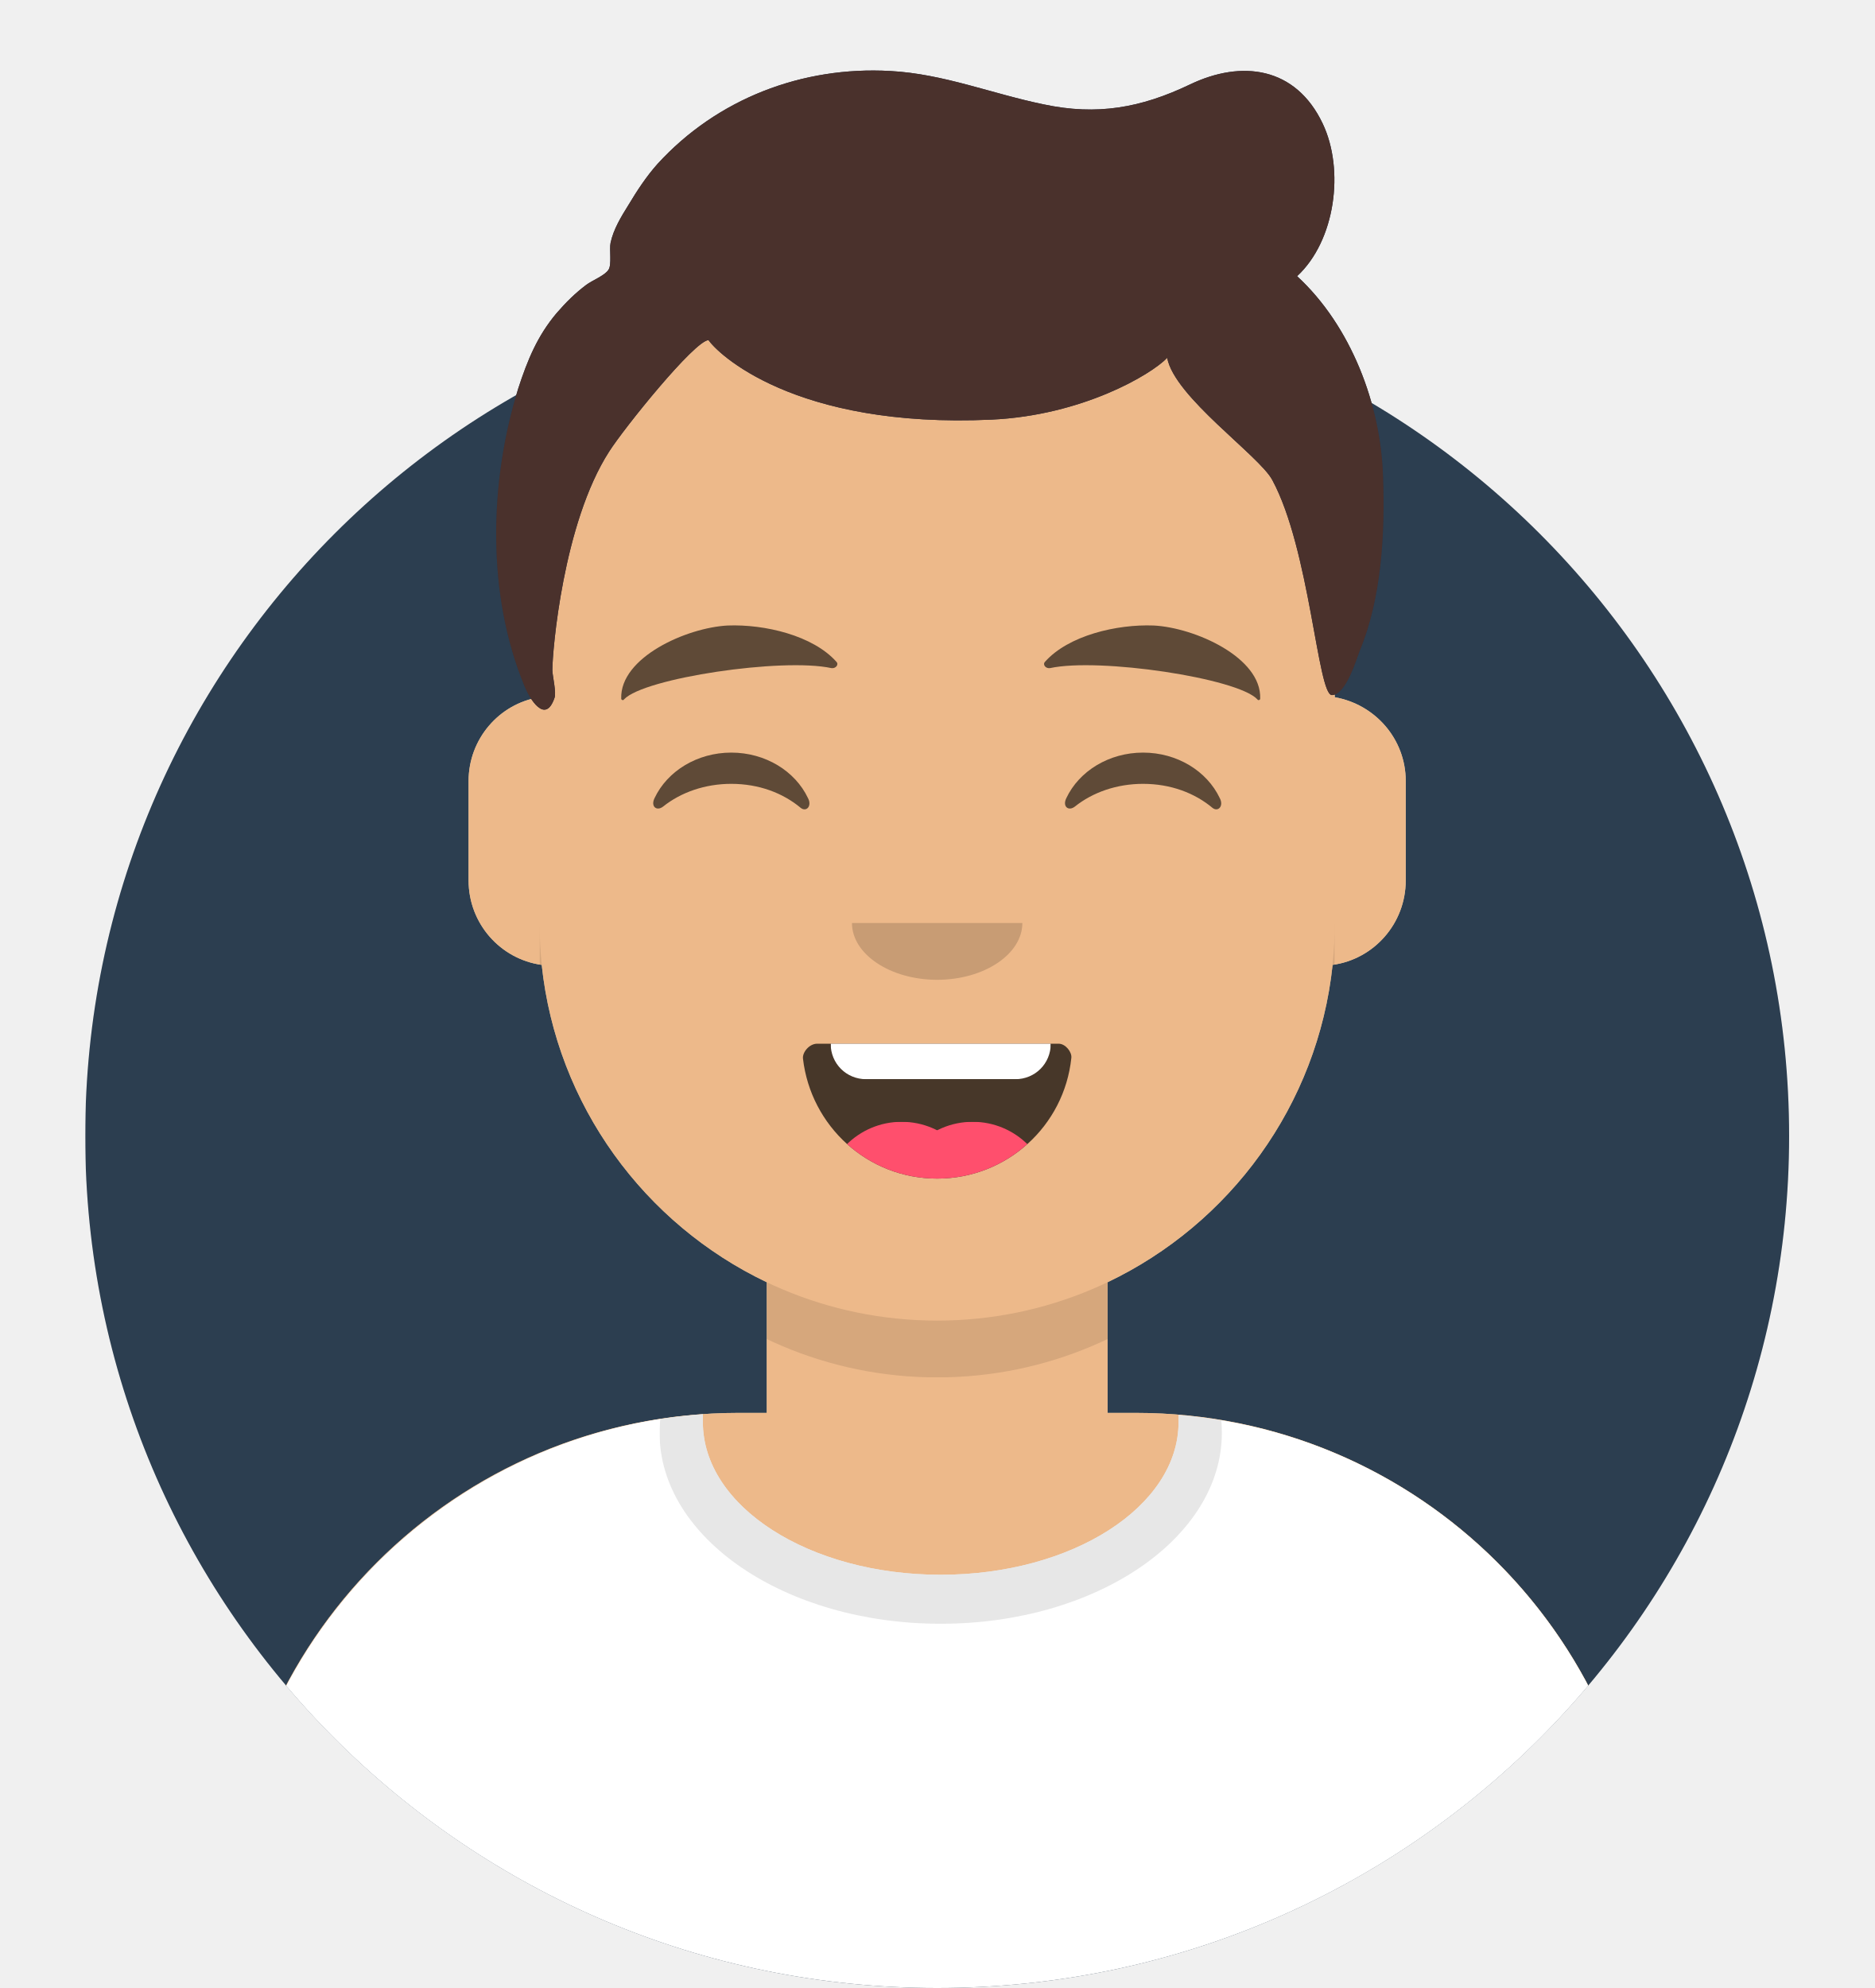
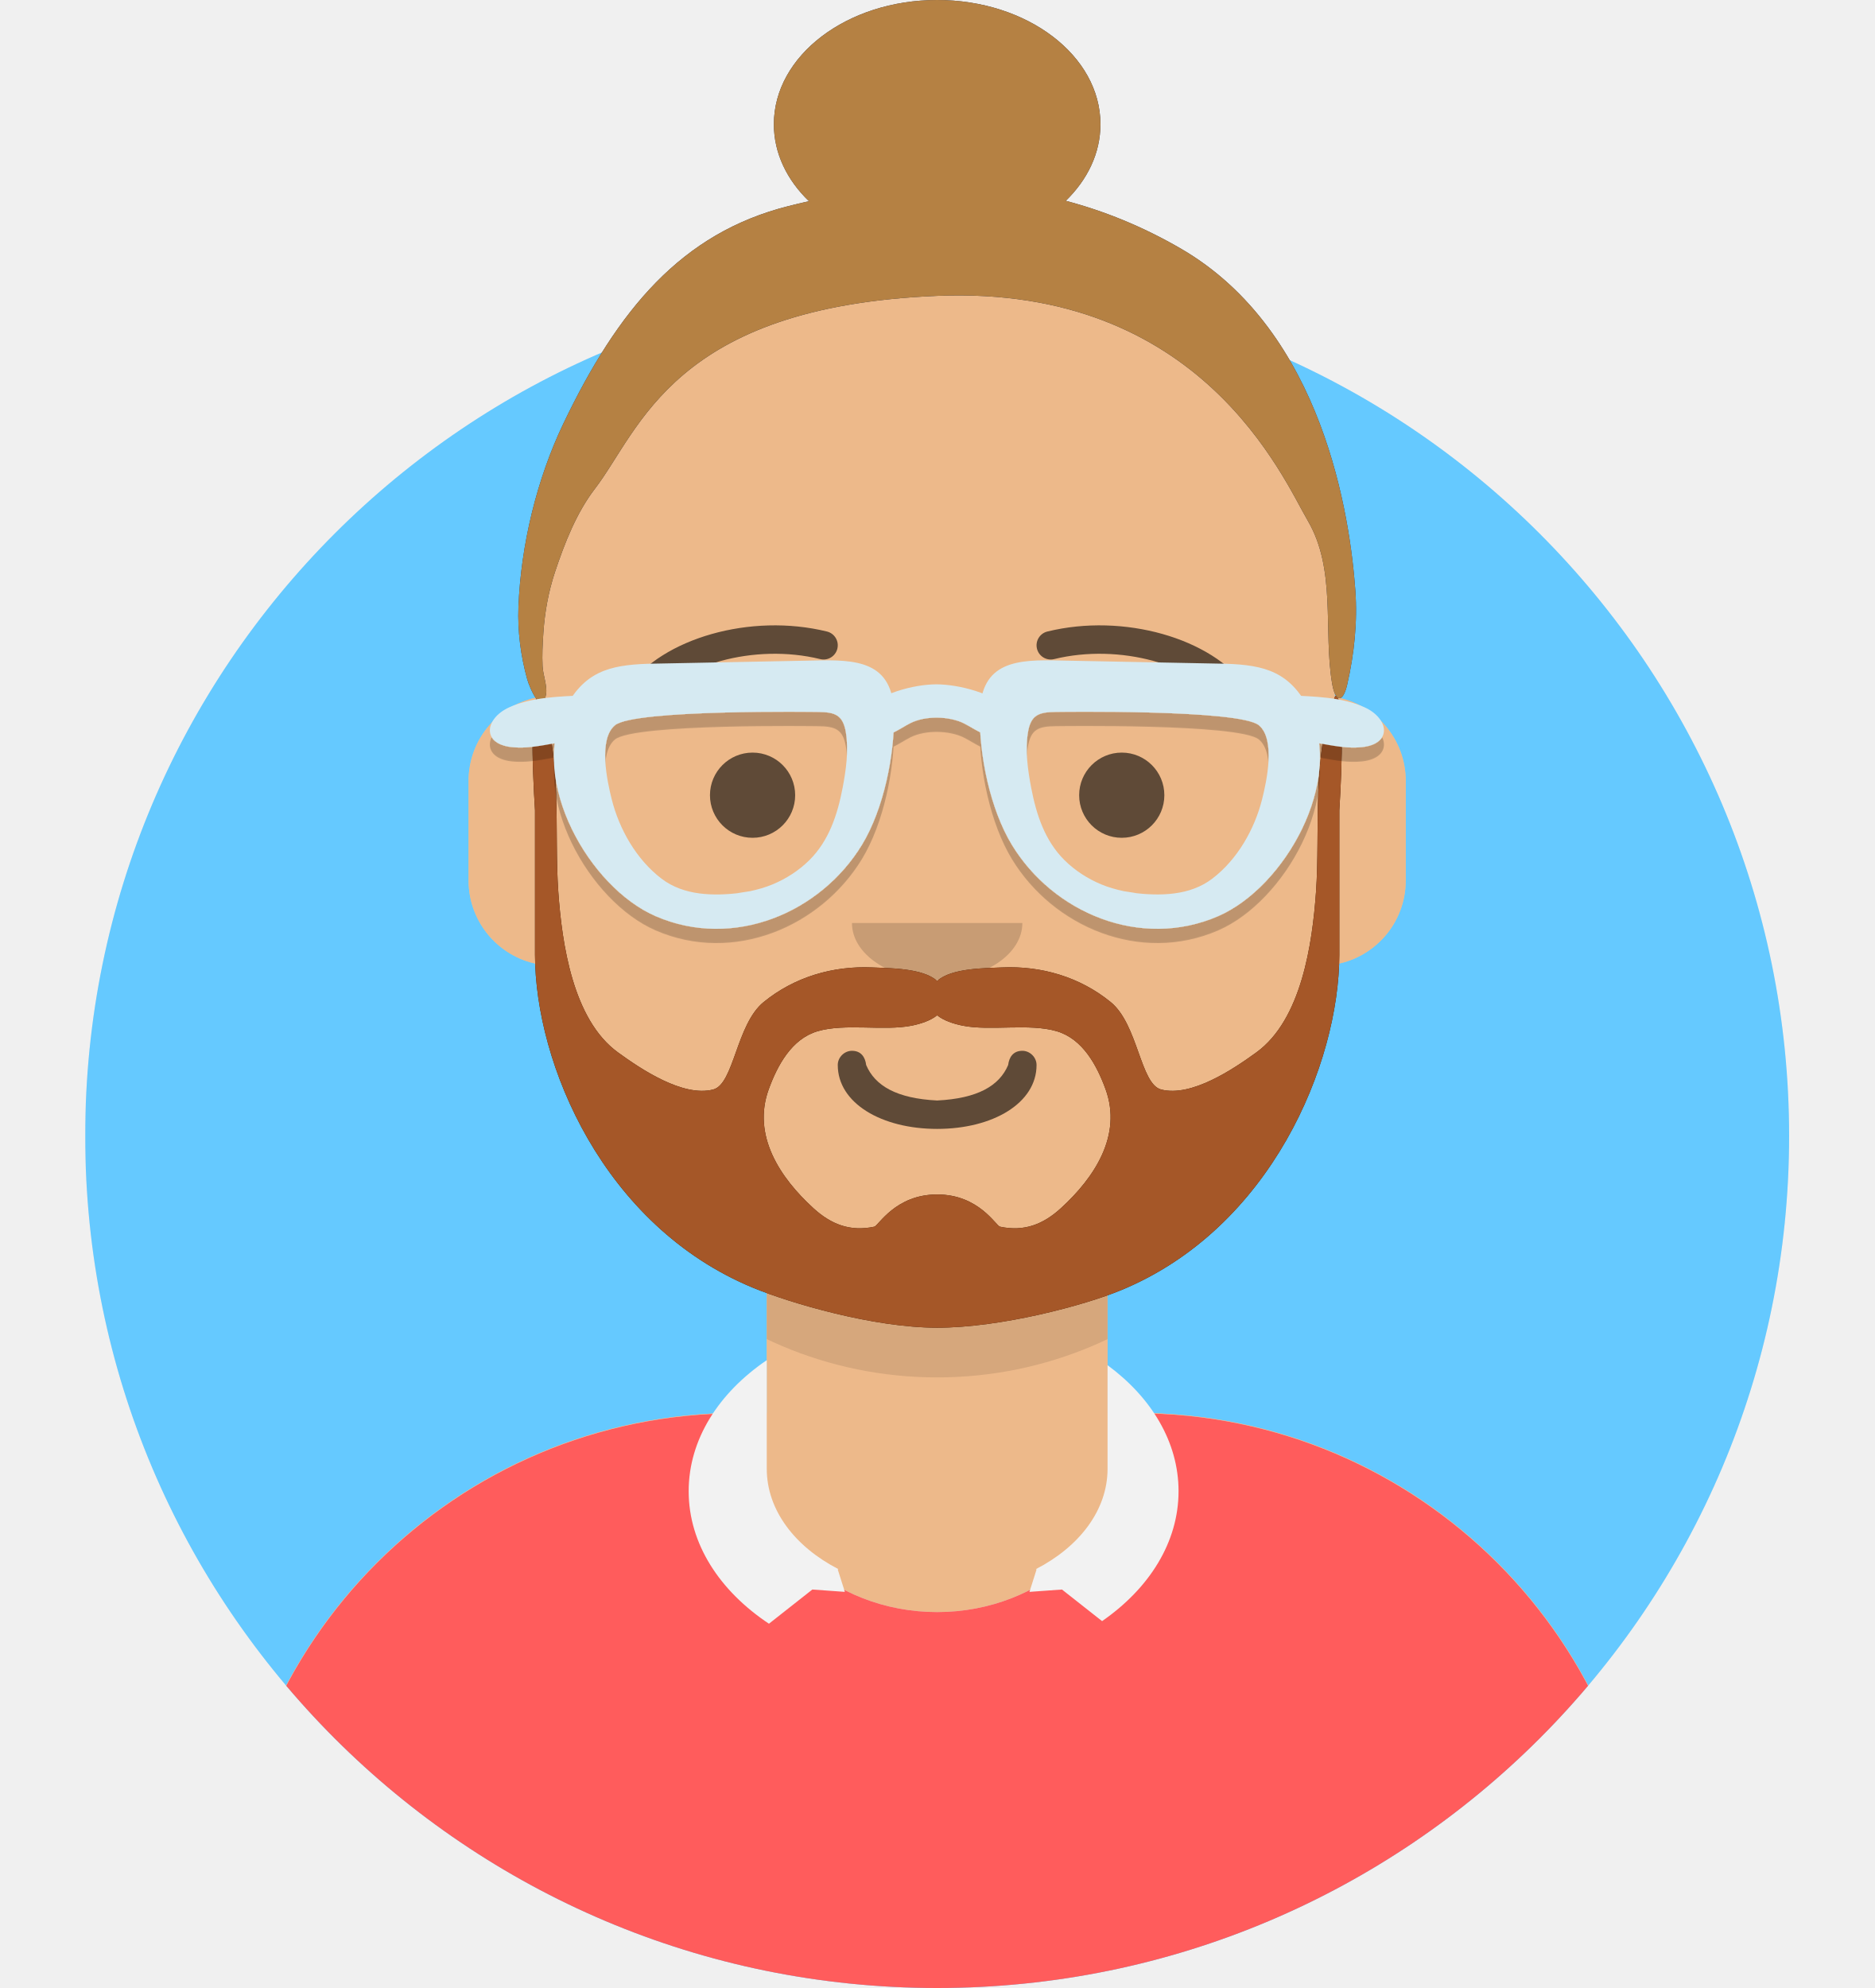
- <svg xmlns="http://www.w3.org/2000/svg" version="1.1" id="Layer_1" x="0px" y="0px" viewBox="0 0 264 280" style="enable-background:new 0 0 264 280;" xml:space="preserve">
-   <style type="text/css">
- 	.st0{fill-rule:evenodd;clip-rule:evenodd;fill:#E6E6E6;}
- 	.st1{filter:url(#Adobe_OpacityMaskFilter);}
- 	.st2{fill-rule:evenodd;clip-rule:evenodd;fill:#FFFFFF;}
- 	.st3{mask:url(#mask-2_1_);}
- 	.st4{fill-rule:evenodd;clip-rule:evenodd;fill:#2C3E50;}
- 	.st5{filter:url(#Adobe_OpacityMaskFilter_1_);}
- 	.st6{mask:url(#mask-4_1_);}
- 	.st7{fill-rule:evenodd;clip-rule:evenodd;fill:#D0C6AC;}
- 	.st8{filter:url(#Adobe_OpacityMaskFilter_2_);}
- 	.st9{mask:url(#mask-6_1_);}
- 	.st10{fill-rule:evenodd;clip-rule:evenodd;fill:#EDB98A;}
- 	.st11{filter:url(#Adobe_OpacityMaskFilter_3_);}
- 	.st12{mask:url(#mask-6_2_);fill-rule:evenodd;clip-rule:evenodd;fill-opacity:0.1;}
- 	.st13{filter:url(#Adobe_OpacityMaskFilter_4_);}
- 	.st14{mask:url(#react-mask-952_1_);}
- 	.st15{filter:url(#Adobe_OpacityMaskFilter_5_);}
- 	.st16{opacity:0.6;mask:url(#react-mask-952_2_);}
- 	.st17{fill-rule:evenodd;clip-rule:evenodd;fill-opacity:0.16;}
- 	.st18{fill-rule:evenodd;clip-rule:evenodd;fill-opacity:0.7;}
- 	.st19{filter:url(#Adobe_OpacityMaskFilter_6_);}
- 	.st20{mask:url(#react-mask-934_1_);fill-rule:evenodd;clip-rule:evenodd;fill:#FFFFFF;}
- 	.st21{filter:url(#Adobe_OpacityMaskFilter_7_);}
- 	.st22{mask:url(#react-mask-934_2_);}
- 	.st23{fill-rule:evenodd;clip-rule:evenodd;fill:#FF4F6D;}
- 	.st24{fill-rule:evenodd;clip-rule:evenodd;fill-opacity:0.6;}
- 	.st25{filter:url(#Adobe_OpacityMaskFilter_8_);}
- 	.st26{mask:url(#react-mask-925_1_);}
- 	.st27{fill-rule:evenodd;clip-rule:evenodd;fill:#28354B;}
- 	.st28{filter:url(#Adobe_OpacityMaskFilter_9_);}
- 	.st29{mask:url(#react-mask-924_1_);}
- 	.st30{fill-rule:evenodd;clip-rule:evenodd;fill:#4A312C;}
- </style>
-   <g>
-     <g transform="translate(-825, -1100)">
+ <svg xmlns="http://www.w3.org/2000/svg" xmlns:xlink="http://www.w3.org/1999/xlink" width="264px" height="280px" viewBox="0 0 264 280" version="1.1">
+   <defs>
+     <circle id="react-path-1" cx="120" cy="120" r="120" />
+     <path d="M12,160 C12,226.274 65.726,280 132,280 C198.274,280 252,226.274 252,160 L264,160 L264,-1.42108547e-14 L-3.19744231e-14,-1.42108547e-14 L-3.19744231e-14,160 L12,160 Z" id="react-path-2" />
+     <path d="M124,144.611 L124,163 L128,163 L128,163 C167.765,163 200,195.235 200,235 L200,244 L0,244 L0,235 C-4.86974701e-15,195.235 32.235,163 72,163 L72,163 L76,163 L76,144.611 C58.763,136.422 46.372,119.687 44.305,99.881 C38.48,99.058 34,94.052 34,88 L34,74 C34,68.054 38.325,63.118 44,62.166 L44,56 L44,56 C44,25.072 69.072,5.68137151e-15 100,0 L100,0 L100,0 C130.928,-5.68137151e-15 156,25.072 156,56 L156,62.166 C161.675,63.118 166,68.054 166,74 L166,88 C166,94.052 161.52,99.058 155.695,99.881 C153.628,119.687 141.237,136.422 124,144.611 Z" id="react-path-3" />
+   </defs>
+   <g id="Avataaar" stroke="none" stroke-width="1" fill="none" fill-rule="evenodd">
+     <g transform="translate(-825, -1100)" id="Avataaar/Circle">
      <g transform="translate(825, 1100)">
-         <g id="Circle" transform="translate(12, 40)">
-           <g id="Circle-Background">
-             <circle class="st0" cx="120" cy="120" r="120" />
-           </g>
-           <defs>
-             <filter id="Adobe_OpacityMaskFilter" filterUnits="userSpaceOnUse" x="0" y="0" width="240" height="240">
-               <feColorMatrix type="matrix" values="1 0 0 0 0  0 1 0 0 0  0 0 1 0 0  0 0 0 1 0" />
-             </filter>
-           </defs>
-           <mask maskUnits="userSpaceOnUse" x="0" y="0" width="240" height="240" id="mask-2_1_">
-             <g class="st1">
-               <circle id="path-1_1_" class="st2" cx="120" cy="120" r="120" />
-             </g>
+         <g id="Circle" stroke-width="1" fill-rule="evenodd" transform="translate(12, 40)">
+           <mask id="react-mask-4" fill="white">
+             <use xlink:href="#react-path-1" />
          </mask>
-           <g class="st3">
-             <rect class="st4" width="240" height="240" />
+           <use id="Circle-Background" fill="#E6E6E6" xlink:href="#react-path-1" />
+           <g id="Color/Palette/Blue-01" mask="url(#react-mask-4)" fill="#65C9FF">
+             <rect id="🖍Color" x="0" y="0" width="240" height="240" />
          </g>
        </g>
-         <g id="Mask">
- 			</g>
-         <defs>
-           <filter id="Adobe_OpacityMaskFilter_1_" filterUnits="userSpaceOnUse" x="-1" y="0" width="265" height="280">
-             <feColorMatrix type="matrix" values="1 0 0 0 0  0 1 0 0 0  0 0 1 0 0  0 0 0 1 0" />
-           </filter>
-         </defs>
-         <mask maskUnits="userSpaceOnUse" x="-1" y="0" width="265" height="280" id="mask-4_1_">
-           <g class="st5">
-             <path id="path-3_1_" class="st2" d="M12,160c0,66.3,53.7,120,120,120s120-53.7,120-120h12V0H0v160H12z" />
-           </g>
+         <mask id="react-mask-5" fill="white">
+           <use xlink:href="#react-path-2" />
        </mask>
-         <g id="Avataaar" class="st6">
+         <g id="Mask" />
+         <g id="Avataaar" stroke-width="1" fill-rule="evenodd" mask="url(#react-mask-5)">
          <g id="Body" transform="translate(32, 36)">
-             <g>
-               <path class="st7" d="M124,144.6V163h4l0,0c39.8,0,72,32.2,72,72v9H0v-9c0-39.8,32.2-72,72-72l0,0h4v-18.4        c-17.2-8.2-29.6-24.9-31.7-44.7C38.5,99.1,34,94.1,34,88V74c0-5.9,4.3-10.9,10-11.8V56l0,0c0-30.9,25.1-56,56-56l0,0l0,0        c30.9,0,56,25.1,56,56v6.2c5.7,1,10,5.9,10,11.8v14c0,6.1-4.5,11.1-10.3,11.9C153.6,119.7,141.2,136.4,124,144.6z" />
-             </g>
-             <defs>
-               <filter id="Adobe_OpacityMaskFilter_2_" filterUnits="userSpaceOnUse" x="-32" y="0" width="264" height="244">
-                 <feColorMatrix type="matrix" values="1 0 0 0 0  0 1 0 0 0  0 0 1 0 0  0 0 0 1 0" />
-               </filter>
-             </defs>
-             <mask maskUnits="userSpaceOnUse" x="-32" y="0" width="264" height="244" id="mask-6_1_">
-               <g class="st8">
-                 <path id="path-5_1_" class="st2" d="M124,144.6V163h4l0,0c39.8,0,72,32.2,72,72v9H0v-9c0-39.8,32.2-72,72-72l0,0h4v-18.4         c-17.2-8.2-29.6-24.9-31.7-44.7C38.5,99.1,34,94.1,34,88V74c0-5.9,4.3-10.9,10-11.8V56l0,0c0-30.9,25.1-56,56-56l0,0l0,0         c30.9,0,56,25.1,56,56v6.2c5.7,1,10,5.9,10,11.8v14c0,6.1-4.5,11.1-10.3,11.9C153.6,119.7,141.2,136.4,124,144.6z" />
-               </g>
+             <mask id="react-mask-6" fill="white">
+               <use xlink:href="#react-path-3" />
            </mask>
-             <g class="st9">
-               <g id="Color" transform="translate(-32, 0)">
-                 <rect class="st10" width="264" height="244" />
+             <use fill="#D0C6AC" xlink:href="#react-path-3" />
+             <g id="Skin/👶🏽-03-Brown" mask="url(#react-mask-6)" fill="#EDB98A">
+               <g transform="translate(0, 0)" id="Color">
+                 <rect x="0" y="0" width="264" height="280" />
              </g>
            </g>
+             <path d="M156,79 L156,102 C156,132.928 130.928,158 100,158 C69.072,158 44,132.928 44,102 L44,79 L44,94 C44,124.928 69.072,150 100,150 C130.928,150 156,124.928 156,94 L156,79 Z" id="Neck-Shadow" fill-opacity="0.1" fill="#000000" mask="url(#react-mask-6)" />
+           </g>
+           <g id="Clothing/Collar-+-Sweater" transform="translate(0, 170)">
            <defs>
-               <filter id="Adobe_OpacityMaskFilter_3_" filterUnits="userSpaceOnUse" x="44" y="79" width="112" height="79">
-                 <feColorMatrix type="matrix" values="1 0 0 0 0  0 1 0 0 0  0 0 1 0 0  0 0 0 1 0" />
-               </filter>
+               <path d="M105.192,29.052 L104,29.052 L104,29.052 C64.235,29.052 32,61.287 32,101.052 L32,110 L232,110 L232,101.052 C232,61.287 199.765,29.052 160,29.052 L160,29.052 L158.808,29.052 C158.935,30.035 159,31.036 159,32.052 C159,45.859 146.912,57.052 132,57.052 C117.088,57.052 105,45.859 105,32.052 C105,31.036 105.065,30.035 105.192,29.052 Z" id="react-path-79" />
            </defs>
-             <mask maskUnits="userSpaceOnUse" x="44" y="79" width="112" height="79" id="mask-6_2_">
-               <g class="st11">
-                 <path id="path-5_2_" class="st2" d="M124,144.6V163h4l0,0c39.8,0,72,32.2,72,72v9H0v-9c0-39.8,32.2-72,72-72l0,0h4v-18.4         c-17.2-8.2-29.6-24.9-31.7-44.7C38.5,99.1,34,94.1,34,88V74c0-5.9,4.3-10.9,10-11.8V56l0,0c0-30.9,25.1-56,56-56l0,0l0,0         c30.9,0,56,25.1,56,56v6.2c5.7,1,10,5.9,10,11.8v14c0,6.1-4.5,11.1-10.3,11.9C153.6,119.7,141.2,136.4,124,144.6z" />
-               </g>
+             <mask id="react-mask-80" fill="white">
+               <use xlink:href="#react-path-79" />
            </mask>
-             <path id="Neck-Shadow" class="st12" d="M156,79v23c0,30.9-25.1,56-56,56s-56-25.1-56-56V79v15c0,30.9,25.1,56,56,56       s56-25.1,56-56V79z" />
+             <use id="Clothes" fill="#E6E6E6" fill-rule="evenodd" xlink:href="#react-path-79" />
+             <g id="Color/Palette/Gray-01" mask="url(#react-mask-80)" fill-rule="evenodd" fill="#FF5C5C">
+               <rect id="🖍Color" x="0" y="0" width="264" height="110" />
+             </g>
+             <path d="M156,22.279 C162.182,26.835 166,33.106 166,40.028 C166,47.233 161.863,53.733 155.229,58.327 L149.579,53.876 L145,54.208 L146,51.057 L145.922,50.996 C152.022,47.853 156,42.7 156,36.877 L156,22.279 Z M108,21.571 C101.233,26.174 97,32.74 97,40.028 C97,47.426 101.362,54.08 108.308,58.692 L114.421,53.876 L119,54.208 L118,51.057 L118.078,50.996 C111.978,47.853 108,42.7 108,36.877 L108,21.571 Z" id="Collar" fill="#F2F2F2" fill-rule="evenodd" />
          </g>
-           <g transform="translate(0, 170)">
-             <g id="Clothes">
-               <path class="st0" d="M166,29.3c37,3,66,34,66,71.8v8.9H32v-8.9C32,63,61.6,31.8,99,29.2c0,0.4,0,0.7,0,1.1        c0,11.9,15,21.5,33.5,21.5S166,42.2,166,30.3C166,30,166,29.6,166,29.3z" />
+           <g id="Face" transform="translate(76, 82)" fill="#000000">
+             <g id="Mouth/Twinkle" transform="translate(2, 52)" fill-opacity="0.6" fill-rule="nonzero" fill="#000000">
+               <path d="M40,16 C40,21.372 46.158,25 54,25 C61.842,25 68,21.372 68,16 C68,14.895 67.05,14 66,14 C64.707,14 64.13,14.905 64,16 C62.758,18.938 59.683,20.716 54,21 C48.317,20.716 45.242,18.938 44,16 C43.87,14.905 43.293,14 42,14 C40.95,14 40,14.895 40,16 Z" id="Mouth" />
            </g>
-             <defs>
-               <filter id="Adobe_OpacityMaskFilter_4_" filterUnits="userSpaceOnUse" x="0" y="0" width="264" height="110">
-                 <feColorMatrix type="matrix" values="1 0 0 0 0  0 1 0 0 0  0 0 1 0 0  0 0 0 1 0" />
-               </filter>
-             </defs>
-             <mask maskUnits="userSpaceOnUse" x="0" y="0" width="264" height="110" id="react-mask-952_1_">
-               <g class="st13">
-                 <path id="react-path-951_1_" class="st2" d="M166,29.3c37,3,66,34,66,71.8v8.9H32v-8.9C32,63,61.6,31.8,99,29.2         c0,0.4,0,0.7,0,1.1c0,11.9,15,21.5,33.5,21.5S166,42.2,166,30.3C166,30,166,29.6,166,29.3z" />
-               </g>
-             </mask>
-             <g class="st14">
-               <rect class="st2" width="264" height="110" />
+             <g id="Nose/Default" transform="translate(28, 40)" fill-opacity="0.16">
+               <path d="M16,8 C16,12.418 21.373,16 28,16 L28,16 C34.627,16 40,12.418 40,8" id="Nose" />
            </g>
-             <defs>
-               <filter id="Adobe_OpacityMaskFilter_5_" filterUnits="userSpaceOnUse" x="92.9" y="4.9" width="79.3" height="53.8">
-                 <feColorMatrix type="matrix" values="1 0 0 0 0  0 1 0 0 0  0 0 1 0 0  0 0 0 1 0" />
-               </filter>
-             </defs>
-             <mask maskUnits="userSpaceOnUse" x="92.9" y="4.9" width="79.3" height="53.8" id="react-mask-952_2_">
-               <g class="st15">
-                 <path id="react-path-951_2_" class="st2" d="M166,29.3c37,3,66,34,66,71.8v8.9H32v-8.9C32,63,61.6,31.8,99,29.2         c0,0.4,0,0.7,0,1.1c0,11.9,15,21.5,33.5,21.5S166,42.2,166,30.3C166,30,166,29.6,166,29.3z" />
-               </g>
-             </mask>
-             <g id="Shadowy" class="st16">
-               <g transform="translate(92, 4)">
-                 <ellipse class="st17" cx="40.5" cy="27.8" rx="39.6" ry="26.9" />
+             <g id="Eyes/Default-😀" transform="translate(0, 8)" fill-opacity="0.6">
+               <circle id="Eye" cx="30" cy="22" r="6" />
+               <circle id="Eye" cx="82" cy="22" r="6" />
+             </g>
+             <g id="Eyebrow/Outline/Default" fill-opacity="0.6">
+               <g id="I-Browse" transform="translate(12, 6)">
+                 <path d="M3.63,11.159 C7.545,5.65 18.278,2.561 27.523,4.831 C28.596,5.095 29.679,4.439 29.942,3.366 C30.206,2.293 29.55,1.21 28.477,0.947 C17.74,-1.69 5.312,1.887 0.37,8.841 C-0.27,9.742 -0.059,10.99 0.841,11.63 C1.742,12.27 2.99,12.059 3.63,11.159 Z" id="Eyebrow" fill-rule="nonzero" />
+                 <path d="M61.63,11.159 C65.545,5.65 76.278,2.561 85.523,4.831 C86.596,5.095 87.679,4.439 87.942,3.366 C88.206,2.293 87.55,1.21 86.477,0.947 C75.74,-1.69 63.312,1.887 58.37,8.841 C57.73,9.742 57.941,10.99 58.841,11.63 C59.742,12.27 60.99,12.059 61.63,11.159 Z" id="Eyebrow" fill-rule="nonzero" transform="translate(73.00015, 6.039198) scale(-1, 1) translate(-73.00015, -6.039198) " />
              </g>
            </g>
          </g>
-           <g id="Face" transform="translate(76, 82)">
-             <g transform="translate(2, 52)">
-               <g id="Mouth">
-                 <path class="st18" d="M35.1,15.1C36.2,24.6,44.2,32,54,32c9.8,0,17.9-7.4,18.9-17c0.1-0.8-0.8-2-1.8-2c-14.9,0-26.3,0-34,0         C36,13,35,14.2,35.1,15.1z" />
-               </g>
-               <defs>
-                 <filter id="Adobe_OpacityMaskFilter_6_" filterUnits="userSpaceOnUse" x="39" y="2" width="31" height="16">
-                   <feColorMatrix type="matrix" values="1 0 0 0 0  0 1 0 0 0  0 0 1 0 0  0 0 0 1 0" />
-                 </filter>
-               </defs>
-               <mask maskUnits="userSpaceOnUse" x="39" y="2" width="31" height="16" id="react-mask-934_1_">
-                 <g class="st19">
-                   <path id="react-path-933_1_" class="st2" d="M35.1,15.1C36.2,24.6,44.2,32,54,32c9.8,0,17.9-7.4,18.9-17          c0.1-0.8-0.8-2-1.8-2c-14.9,0-26.3,0-34,0C36,13,35,14.2,35.1,15.1z" />
+           <g id="Top" stroke-width="1" fill-rule="evenodd">
+             <defs>
+               <rect id="react-path-56" x="0" y="0" width="264" height="280" />
+               <path d="M114.94,28.337 C113.954,28.559 112.986,28.791 112.037,29.03 C96.945,32.838 88.017,43.651 80.357,59.648 C76.596,67.503 74.366,76.791 74.023,85.481 C73.888,88.893 74.348,92.415 75.268,95.7 C75.605,96.906 77.423,101.087 77.922,97.709 C78.089,96.584 77.48,95.033 77.422,93.838 C77.344,92.269 77.427,90.681 77.534,89.115 C77.734,86.187 78.256,83.315 79.185,80.525 C80.512,76.537 82.201,72.213 84.787,68.848 C91.188,60.521 95.765,43.206 133,41.671 C170.235,40.136 181.749,67.461 185.183,73.301 C189.248,80.215 187.378,88.707 188.619,96.201 C189.091,99.05 190.164,98.987 190.751,96.438 C191.748,92.108 192.219,87.61 191.902,83.159 C191.184,73.111 187.497,46.706 167.309,35.006 C161.866,31.852 156.438,29.687 151.117,28.283 C154.176,25.311 156,21.568 156,17.5 C156,7.835 145.703,0 133,0 C120.297,0 110,7.835 110,17.5 C110,21.592 111.846,25.357 114.94,28.337 Z" id="react-path-55" />
+             </defs>
+             <mask id="react-mask-54" fill="white">
+               <use xlink:href="#react-path-56" />
+             </mask>
+             <g id="Mask" />
+             <g id="Top/Long-Hair/Bun" mask="url(#react-mask-54)">
+               <g transform="translate(-1, 0)">
+                 <g id="Facial-Hair/Beard-Light" transform="translate(49, 72)">
+                   <defs>
+                     <path d="M101.428,98.169 C98.915,100.463 96.237,101.494 92.853,100.773 C92.271,100.649 89.896,96.235 84,96.235 C78.103,96.235 75.729,100.649 75.147,100.773 C71.762,101.494 69.085,100.463 66.571,98.169 C61.846,93.856 57.917,87.908 60.278,81.419 C61.508,78.037 63.51,74.324 67.151,73.246 C71.038,72.096 76.497,73.244 80.415,72.458 C81.684,72.204 83.071,71.751 84,71 C84.929,71.751 86.316,72.204 87.585,72.458 C91.503,73.244 96.961,72.096 100.849,73.246 C104.49,74.324 106.491,78.037 107.722,81.419 C110.083,87.908 106.154,93.856 101.428,98.169 M140.081,26 C136.671,34.4 137.988,44.858 137.357,53.676 C136.844,60.843 135.337,71.586 128.973,76.215 C125.718,78.582 119.794,82.56 115.542,81.45 C112.615,80.686 112.302,72.29 108.455,69.147 C104.092,65.582 98.643,64.016 93.149,64.258 C90.779,64.362 85.984,64.337 84,66.16 C82.016,64.337 77.222,64.362 74.851,64.258 C69.357,64.016 63.908,65.582 59.545,69.147 C55.698,72.29 55.386,80.686 52.458,81.45 C48.206,82.56 42.282,78.582 39.027,76.215 C32.662,71.586 31.156,60.843 30.643,53.676 C30.012,44.858 31.329,34.4 27.919,26 C26.26,26 27.354,42.129 27.354,42.129 L27.354,62.485 C27.386,77.773 36.935,100.655 58.108,109.393 C63.286,111.53 75.015,115 84,115 C92.985,115 104.714,111.86 109.892,109.723 C131.065,100.986 140.614,77.773 140.646,62.485 L140.646,42.129 C140.646,42.129 141.74,26 140.081,26" id="react-path-68" />
+                   </defs>
+                   <mask id="react-mask-67" fill="white">
+                     <use xlink:href="#react-path-68" />
+                   </mask>
+                   <use id="Lite-Beard" fill="#331B0C" fill-rule="evenodd" xlink:href="#react-path-68" />
+                   <g id="Color/Hair/Brown" mask="url(#react-mask-67)" fill="#A55728">
+                     <g transform="translate(-32, 0)" id="Color">
+                       <rect x="0" y="0" width="264" height="244" />
+                     </g>
+                   </g>
                </g>
-               </mask>
-               <path id="Teeth" class="st20" d="M44,2h21c2.8,0,5,2.2,5,5v6c0,2.8-2.2,5-5,5H44c-2.8,0-5-2.2-5-5V7C39,4.2,41.2,2,44,2z" />
-               <defs>
-                 <filter id="Adobe_OpacityMaskFilter_7_" filterUnits="userSpaceOnUse" x="38" y="24" width="32" height="22">
-                   <feColorMatrix type="matrix" values="1 0 0 0 0  0 1 0 0 0  0 0 1 0 0  0 0 0 1 0" />
-                 </filter>
-               </defs>
-               <mask maskUnits="userSpaceOnUse" x="38" y="24" width="32" height="22" id="react-mask-934_2_">
-                 <g class="st21">
-                   <path id="react-path-933_2_" class="st2" d="M35.1,15.1C36.2,24.6,44.2,32,54,32c9.8,0,17.9-7.4,18.9-17          c0.1-0.8-0.8-2-1.8-2c-14.9,0-26.3,0-34,0C36,13,35,14.2,35.1,15.1z" />
+                 <mask id="react-mask-53" fill="white">
+                   <use xlink:href="#react-path-55" />
+                 </mask>
+                 <use id="Short-Hair" stroke="none" fill="#28354B" fill-rule="evenodd" xlink:href="#react-path-55" />
+                 <g id="Skin/👶🏽-03-Brown" mask="url(#react-mask-53)" fill="#B58143">
+                   <g transform="translate(0, 0) " id="Color">
+                     <rect x="0" y="0" width="264" height="280" />
+                   </g>
                </g>
-               </mask>
-               <g id="Tongue" class="st22">
-                 <g transform="translate(38, 24)">
-                   <circle class="st23" cx="11" cy="11" r="11" />
-                   <circle class="st23" cx="21" cy="11" r="11" />
-                 </g>
-               </g>
-             </g>
-             <g transform="translate(28, 40)">
-               <path id="Nose" class="st17" d="M16,8c0,4.4,5.4,8,12,8l0,0c6.6,0,12-3.6,12-8" />
-             </g>
-             <g transform="translate(0, 8)">
-               <path id="Squint" class="st24" d="M16.2,22.4C18,18.6,22.2,16,27,16c4.8,0,9,2.6,10.8,6.4c0.6,1.1-0.2,2-1,1.4        c-2.5-2.1-5.9-3.4-9.8-3.4c-3.7,0-7.1,1.2-9.6,3.2C16.5,24.3,15.6,23.6,16.2,22.4z" />
-               <path class="st24" d="M74.2,22.4C76,18.6,80.2,16,85,16c4.8,0,9,2.6,10.8,6.4c0.6,1.1-0.2,2-1,1.4c-2.5-2.1-5.9-3.4-9.8-3.4        c-3.7,0-7.1,1.2-9.6,3.2C74.5,24.3,73.6,23.6,74.2,22.4z" />
-             </g>
-             <g>
-               <path id="Eyebrow" class="st24" d="M26.5,6.1c-5.8,0.3-15.2,4.5-15,10.3c0,0.2,0.3,0.3,0.4,0.1c2.8-3,22.3-5.9,29.2-4.4        c0.6,0.1,1.1-0.5,0.7-0.9C38.5,7.5,31.7,5.9,26.5,6.1" />
-               <path class="st24" d="M86.5,6.1c5.8,0.3,15.2,4.5,15,10.3c0,0.2-0.3,0.3-0.4,0.1c-2.8-3-22.3-5.9-29.2-4.4        c-0.6,0.1-1.1-0.5-0.7-0.9C74.5,7.5,81.3,5.9,86.5,6.1" />
-             </g>
-           </g>
-           <g id="Top">
-             <defs>
-               <filter id="Adobe_OpacityMaskFilter_8_" filterUnits="userSpaceOnUse" x="-1" y="0" width="264" height="280">
-                 <feColorMatrix type="matrix" values="1 0 0 0 0  0 1 0 0 0  0 0 1 0 0  0 0 0 1 0" />
-               </filter>
-             </defs>
-             <mask maskUnits="userSpaceOnUse" x="-1" y="0" width="264" height="280" id="react-mask-925_1_">
-               <g class="st25">
-                 <rect id="react-path-927_1_" class="st2" width="264" height="280" />
-               </g>
-             </mask>
-             <g class="st26">
-               <g transform="translate(-1, 0)">
-                 <g id="Short-Hair">
-                   <path class="st27" d="M183.7,38.9c5.4-5,6.7-15,3.6-21.5c-3.8-8-11.4-9-18.7-5.5c-6.9,3.3-13.1,4.4-20.6,2.8          c-7.3-1.5-14.1-4.3-21.6-4.7C114,9.3,102,13.9,93.6,23.1c-1.6,1.8-2.9,3.8-4.1,5.8c-1,1.6-2.1,3.4-2.5,5.3          c-0.2,0.9,0.2,3.1-0.3,3.8c-0.5,0.8-2.3,1.5-3.1,2.1c-1.6,1.2-2.9,2.5-4.2,4c-2.7,3.2-4.1,6.6-5.4,10.6          c-4.1,13.2-4.5,29,0.9,42c0.7,1.7,2.9,5.4,4.2,1.6c0.3-0.7-0.3-3.2-0.3-3.9c0-2.7,1.5-20.7,8-30.8c2.1-3.3,12-15.6,14-15.7          c1.1,1.7,11.9,12.5,39.9,11.2c12.7-0.6,22.4-6.3,24.7-8.7c1,5.5,13,13.8,14.8,17.2c5.3,9.8,6.4,30.3,8.4,30.3          s3.5-5.2,3.9-6.2c3.1-7.4,3.6-16.6,3.3-24.6C195.5,57,191.3,45.9,183.7,38.9z" />
-                 </g>
-                 <defs>
-                   <filter id="Adobe_OpacityMaskFilter_9_" filterUnits="userSpaceOnUse" x="0" y="0" width="264" height="280">
-                     <feColorMatrix type="matrix" values="1 0 0 0 0  0 1 0 0 0  0 0 1 0 0  0 0 0 1 0" />
-                   </filter>
-                 </defs>
-                 <mask maskUnits="userSpaceOnUse" x="0" y="0" width="264" height="280" id="react-mask-924_1_">
-                   <g class="st28">
-                     <path id="react-path-926_1_" class="st2" d="M183.7,38.9c5.4-5,6.7-15,3.6-21.5c-3.8-8-11.4-9-18.7-5.5           c-6.9,3.3-13.1,4.4-20.6,2.8c-7.3-1.5-14.1-4.3-21.6-4.7C114,9.3,102,13.9,93.6,23.1c-1.6,1.8-2.9,3.8-4.1,5.8           c-1,1.6-2.1,3.4-2.5,5.3c-0.2,0.9,0.2,3.1-0.3,3.8c-0.5,0.8-2.3,1.5-3.1,2.1c-1.6,1.2-2.9,2.5-4.2,4           c-2.7,3.2-4.1,6.6-5.4,10.6c-4.1,13.2-4.5,29,0.9,42c0.7,1.7,2.9,5.4,4.2,1.6c0.3-0.7-0.3-3.2-0.3-3.9           c0-2.7,1.5-20.7,8-30.8c2.1-3.3,12-15.6,14-15.7c1.1,1.7,11.9,12.5,39.9,11.2c12.7-0.6,22.4-6.3,24.7-8.7           c1,5.5,13,13.8,14.8,17.2c5.3,9.8,6.4,30.3,8.4,30.3s3.5-5.2,3.9-6.2c3.1-7.4,3.6-16.6,3.3-24.6           C195.5,57,191.3,45.9,183.7,38.9z" />
-                   </g>
-                 </mask>
-                 <g class="st29">
-                   <g transform="translate(0, 0) ">
-                     <rect class="st30" width="264" height="280" />
+                 <g id="Top/_Resources/Prescription-01" fill="none" transform="translate(62, 85)" stroke-width="1">
+                   <defs>
+                     <filter x="-0.8%" y="-2.4%" width="101.5%" height="109.8%" filterUnits="objectBoundingBox" id="react-filter-65">
+                       <feOffset dx="0" dy="2" in="SourceAlpha" result="shadowOffsetOuter1" />
+                       <feColorMatrix values="0 0 0 0 0   0 0 0 0 0   0 0 0 0 0  0 0 0 0.2 0" type="matrix" in="shadowOffsetOuter1" result="shadowMatrixOuter1" />
+                       <feMerge>
+                         <feMergeNode in="shadowMatrixOuter1" />
+                         <feMergeNode in="SourceGraphic" />
+                       </feMerge>
+                     </filter>
+                   </defs>
+                   <g id="Glasses" filter="url(#react-filter-65)" transform="translate(8, 8)" fill="#D6EAF2">
+                     <path d="M46.249,7.275 C48.621,7.298 49.742,7.692 50.146,10.165 C50.555,12.671 50.157,15.487 49.685,17.955 C48.965,21.723 47.767,25.415 44.978,28.169 C43.508,29.619 41.717,30.775 39.811,31.564 C38.799,31.983 37.73,32.286 36.661,32.516 C36.349,32.583 33.682,32.95 35.318,32.764 C31.501,33.199 27.36,33.182 24.172,30.753 C20.64,28.06 18.22,23.8 17.157,19.556 C16.534,17.073 15.226,11.134 17.616,9.149 C20.353,6.875 46.249,7.275 46.249,7.275 L46.249,7.275 Z M22.218,0.49 C16.777,0.678 13.147,1.634 10.463,7.069 C5.546,17.03 13.963,31.969 23.352,36.039 C34.329,40.799 46.592,35.532 52.396,26.006 C55.469,20.962 57.022,13.323 56.922,7.504 C56.795,0.076 51.607,-0.13 45.509,0.034 L22.218,0.49 Z" id="Frame-Stuff" />
+                     <path d="M79.681,7.273 C77.309,7.295 76.188,7.689 75.784,10.163 C75.374,12.668 75.772,15.485 76.244,17.952 C76.965,21.72 78.163,25.412 80.952,28.166 C82.421,29.616 84.213,30.772 86.119,31.562 C87.131,31.981 88.2,32.284 89.268,32.513 C89.581,32.58 92.247,32.948 90.612,32.761 C94.429,33.197 98.57,33.179 101.757,30.75 C105.29,28.058 107.709,23.798 108.773,19.554 C109.396,17.071 110.703,11.132 108.314,9.147 C105.576,6.872 79.681,7.273 79.681,7.273 L79.681,7.273 Z M103.712,0.488 C109.152,0.675 112.783,1.632 115.466,7.067 C120.384,17.028 111.967,31.966 102.577,36.037 C91.6,40.797 79.338,35.529 73.534,26.004 C70.461,20.96 68.907,13.321 69.007,7.501 C69.135,0.074 74.323,-0.132 80.421,0.032 L103.712,0.488 Z" id="Frame-Stuff" />
+                     <path d="M13.197,4.927 C9.785,5.118 5.886,5.164 2.69,6.639 C-0.695,8.201 -1.218,11.739 3.049,12.226 C4.971,12.446 6.895,12.083 8.787,11.745 C10.337,11.468 12.442,11.558 13.906,10.966 C16.636,9.862 16.46,4.74 13.197,4.927" id="Frame-Stuff" />
+                     <path d="M112.735,4.927 C116.147,5.118 120.046,5.164 123.242,6.639 C126.626,8.201 127.149,11.739 122.882,12.226 C120.961,12.446 119.037,12.083 117.144,11.745 C115.595,11.468 113.49,11.558 112.025,10.966 C109.296,9.862 109.471,4.74 112.735,4.927" id="Frame-Stuff" />
+                     <path d="M73.109,7.013 C71.163,4.713 66.091,3.385 62.891,3.385 C59.691,3.385 54.768,4.713 52.822,7.013 C51.841,8.172 51.807,9.724 53.508,10.451 C55.626,11.357 57.517,9.714 59.213,8.855 C61.381,7.757 64.712,7.877 66.719,8.855 C68.427,9.688 70.305,11.357 72.423,10.451 C74.124,9.724 74.091,8.172 73.109,7.013" id="Frame-Stuff" />
                  </g>
                </g>
              </g>
            </g>
          </g>
        </g>
      </g>
    </g>
  </g>
</svg>
